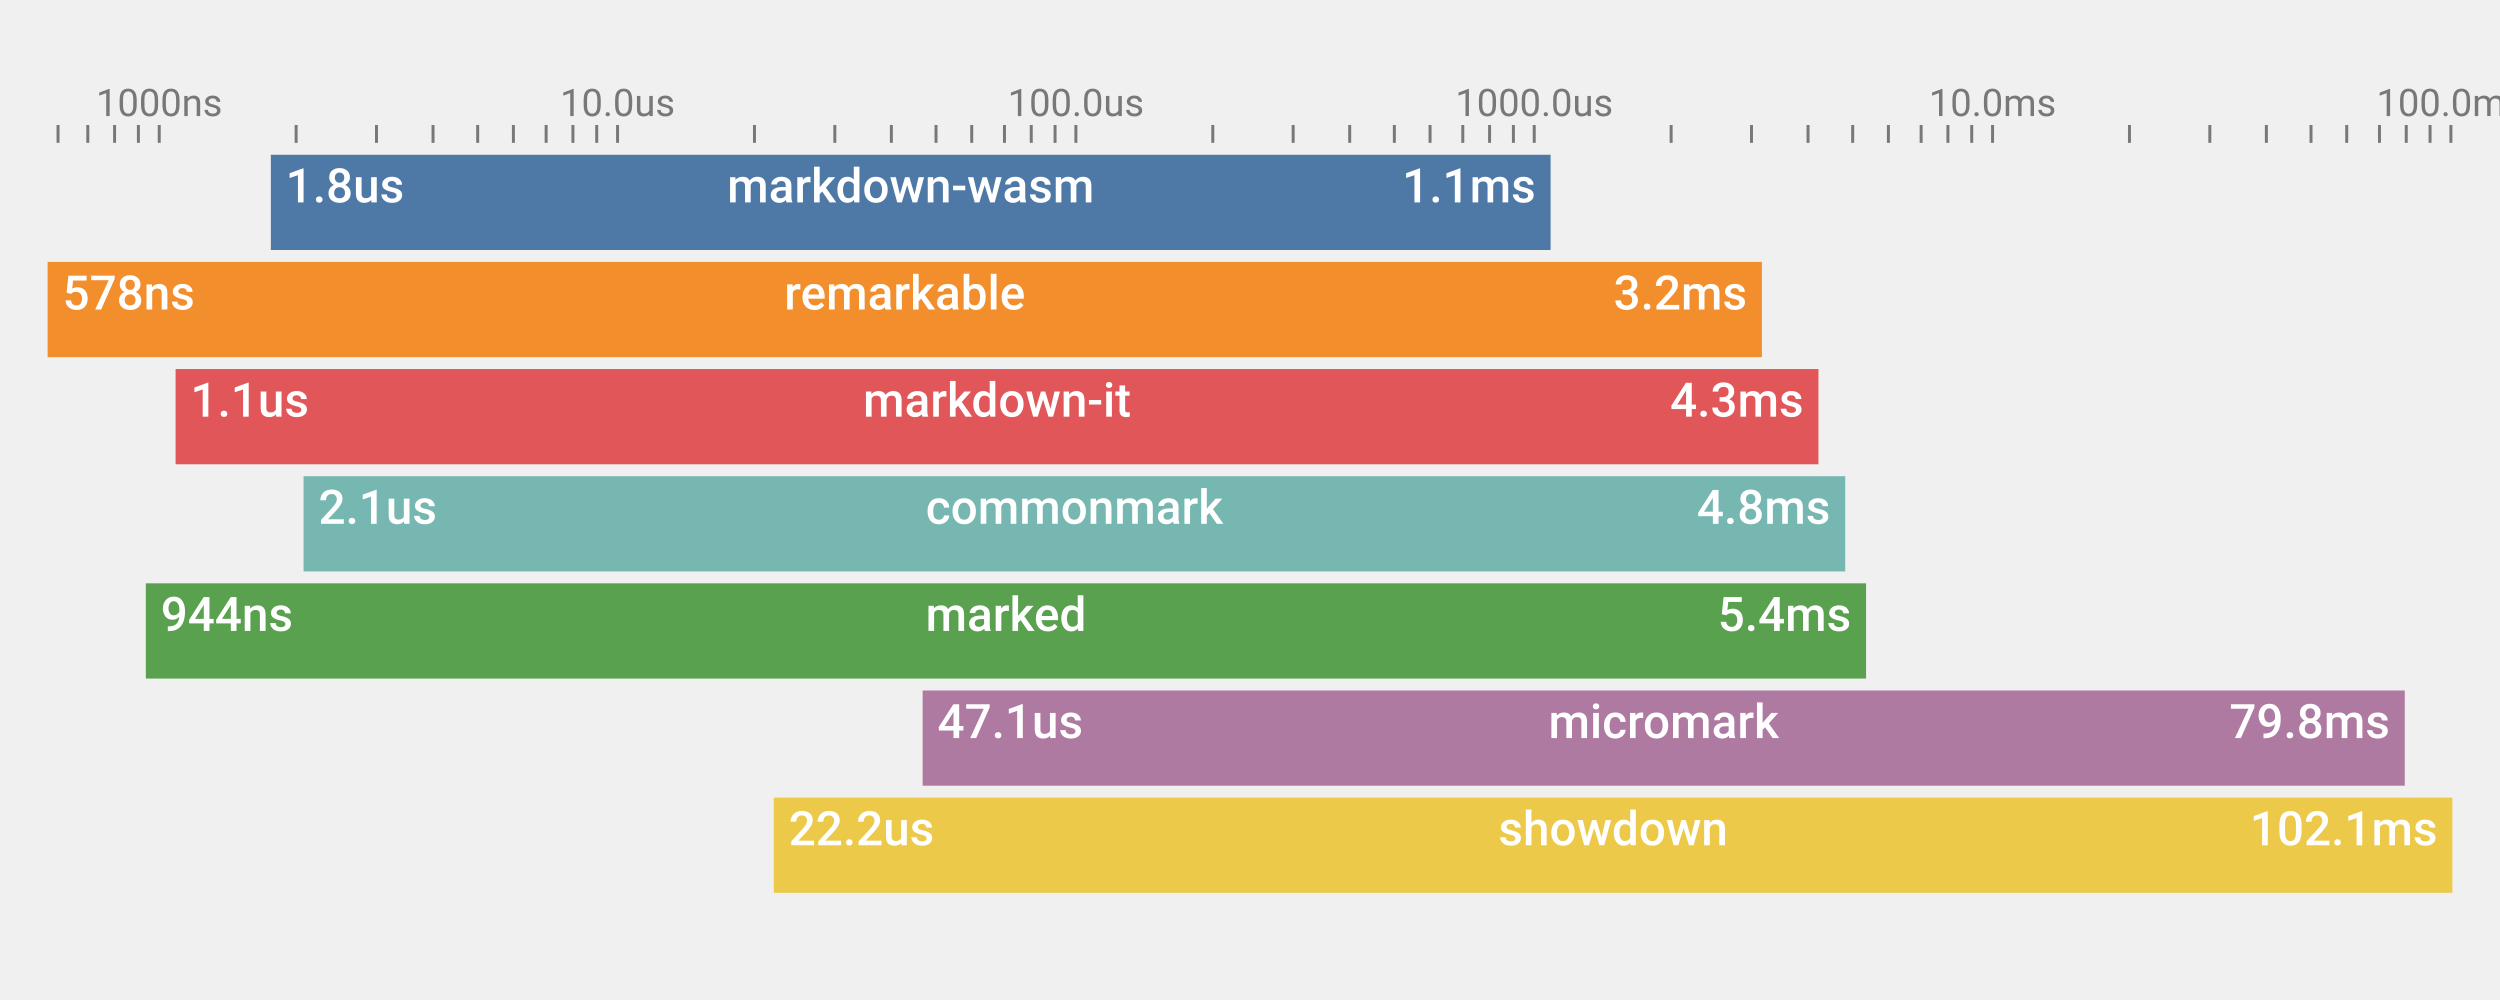
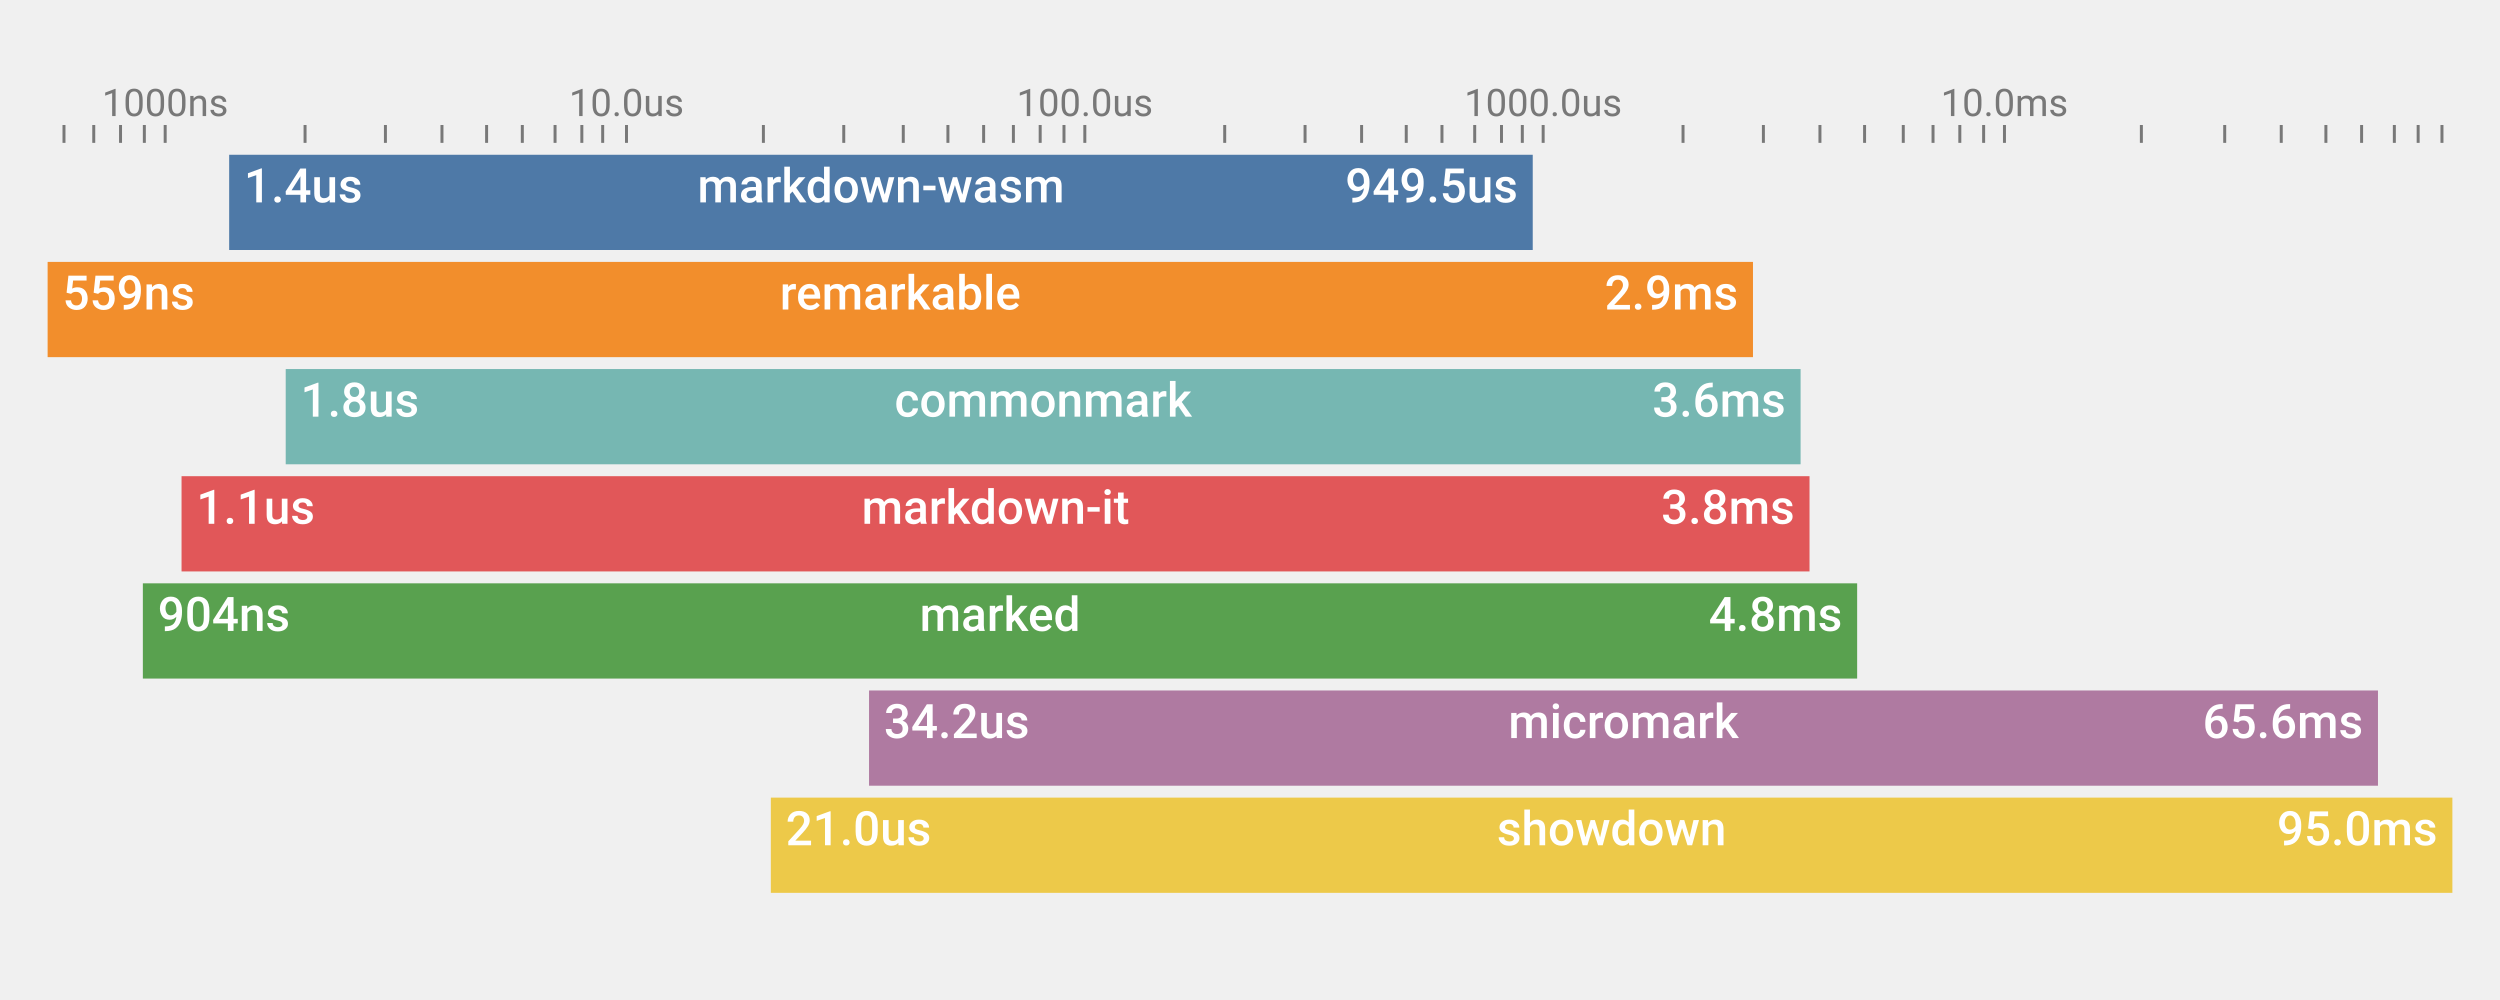
- <svg xmlns="http://www.w3.org/2000/svg" width="840" height="336" font-family="system-ui,-apple-system,&quot;Segoe UI&quot;,Roboto,&quot;Helvetica Neue&quot;,&quot;Noto Sans&quot;,&quot;Liberation Sans&quot;,Arial,sans-serif" font-size="16">
-   <path fill="#4e79a7" d="M91 52h430v32H91z" />
-   <path fill="#f28e2c" d="M16 88h576v32H16z" />
-   <path fill="#e15759" d="M59 124h552v32H59z" />
-   <path fill="#76b7b2" d="M102 160h518v32H102z" />
-   <path fill="#59a14f" d="M49 196h578v32H49z" />
-   <path fill="#af7aa1" d="M310 232h498v32H310z" />
-   <path fill="#edc949" d="M260 268h564v32H260z" />
+ <svg xmlns="http://www.w3.org/2000/svg" width="840" height="336" font-family="system-ui,-apple-system,&quot;Segoe UI&quot;,Roboto,&quot;Helvetica Neue&quot;,&quot;Noto Sans&quot;,&quot;Liberation Sans&quot;,Arial,sans-serif" font-size="16" viewBox="0 0 840 336">
+   <path fill="#4e79a7" d="M77 52h438v32H77z" />
+   <path fill="#f28e2c" d="M16 88h573v32H16z" />
+   <path fill="#76b7b2" d="M96 124h509v32H96z" />
+   <path fill="#e15759" d="M61 160h547v32H61z" />
+   <path fill="#59a14f" d="M48 196h576v32H48z" />
+   <path fill="#af7aa1" d="M292 232h507v32H292z" />
+   <path fill="#edc949" d="M259 268h565v32H259z" />
  <g fill="#fff" font-weight="500" text-anchor="middle">
-     <text x="306" y="68" alignment-baseline="central">markdown-wasm</text>
-     <text x="304" y="104" alignment-baseline="central">remarkable</text>
-     <text x="335" y="140" alignment-baseline="central">markdown-it</text>
-     <text x="361" y="176" alignment-baseline="central">commonmark</text>
-     <text x="338" y="212" alignment-baseline="central">marked</text>
-     <text x="559" y="248" alignment-baseline="central">micromark</text>
-     <text x="542" y="284" alignment-baseline="central">showdown</text>
+     <text x="296" y="68" alignment-baseline="central">markdown-wasm</text>
+     <text x="302.5" y="104" alignment-baseline="central">remarkable</text>
+     <text x="350.5" y="140" alignment-baseline="central">commonmark</text>
+     <text x="334.5" y="176" alignment-baseline="central">markdown-it</text>
+     <text x="336" y="212" alignment-baseline="central">marked</text>
+     <text x="545.5" y="248" alignment-baseline="central">micromark</text>
+     <text x="541.5" y="284" alignment-baseline="central">showdown</text>
  </g>
  <g fill="#fff" font-weight="500">
-     <text x="91" y="68" alignment-baseline="central" dx="5">1.8us</text>
-     <text x="16" y="104" alignment-baseline="central" dx="5">578ns</text>
-     <text x="59" y="140" alignment-baseline="central" dx="5">1.1us</text>
-     <text x="102" y="176" alignment-baseline="central" dx="5">2.1us</text>
-     <text x="49" y="212" alignment-baseline="central" dx="5">944ns</text>
-     <text x="310" y="248" alignment-baseline="central" dx="5">47.1us</text>
-     <text x="260" y="284" alignment-baseline="central" dx="5">22.2us</text>
+     <text x="77" y="68" alignment-baseline="central" dx="5">1.4us</text>
+     <text x="16" y="104" alignment-baseline="central" dx="5">559ns</text>
+     <text x="96" y="140" alignment-baseline="central" dx="5">1.8us</text>
+     <text x="61" y="176" alignment-baseline="central" dx="5">1.1us</text>
+     <text x="48" y="212" alignment-baseline="central" dx="5">904ns</text>
+     <text x="292" y="248" alignment-baseline="central" dx="5">34.2us</text>
+     <text x="259" y="284" alignment-baseline="central" dx="5">21.0us</text>
  </g>
  <g fill="#fff" font-weight="500" text-anchor="end">
-     <text x="521" y="68" alignment-baseline="central" dx="-5">1.1ms</text>
-     <text x="592" y="104" alignment-baseline="central" dx="-5">3.2ms</text>
-     <text x="611" y="140" alignment-baseline="central" dx="-5">4.3ms</text>
-     <text x="620" y="176" alignment-baseline="central" dx="-5">4.8ms</text>
-     <text x="627" y="212" alignment-baseline="central" dx="-5">5.4ms</text>
-     <text x="808" y="248" alignment-baseline="central" dx="-5">79.8ms</text>
-     <text x="824" y="284" alignment-baseline="central" dx="-5">102.1ms</text>
+     <text x="515" y="68" alignment-baseline="central" dx="-5">949.5us</text>
+     <text x="589" y="104" alignment-baseline="central" dx="-5">2.9ms</text>
+     <text x="605" y="140" alignment-baseline="central" dx="-5">3.6ms</text>
+     <text x="608" y="176" alignment-baseline="central" dx="-5">3.8ms</text>
+     <text x="624" y="212" alignment-baseline="central" dx="-5">4.8ms</text>
+     <text x="799" y="248" alignment-baseline="central" dx="-5">65.6ms</text>
+     <text x="824" y="284" alignment-baseline="central" dx="-5">95.0ms</text>
  </g>
  <g fill="none" font-size="12.8" opacity=".5" text-anchor="middle">
-     <path stroke="currentColor" d="M19.5 48v-6m10 6v-6m9 6v-6m8 6v-6" class="tick" opacity="1" />
+     <path stroke="currentColor" d="M21.5 48v-6m10 6v-6m9 6v-6m8 6v-6" class="tick" opacity="1" />
    <g class="tick" opacity="1">
-       <path stroke="currentColor" d="M53.5 48v-6" />
-       <text y="-9" fill="currentColor" dy="0em" transform="translate(53.5 48)">1000ns</text>
+       <path stroke="currentColor" d="M55.5 48v-6" />
+       <text y="-9" fill="currentColor" dy="0em" transform="translate(55.5 48)">1000ns</text>
    </g>
-     <path stroke="currentColor" d="M99.5 48v-6m27 6v-6m19 6v-6m15 6v-6m12 6v-6m11 6v-6m9 6v-6m8 6v-6" class="tick" opacity="1" />
+     <path stroke="currentColor" d="M102.5 48v-6m27 6v-6m19 6v-6m15 6v-6m12 6v-6m11 6v-6m9 6v-6m7 6v-6" class="tick" opacity="1" />
    <g class="tick" opacity="1">
-       <path stroke="currentColor" d="M207.5 48v-6" />
-       <text y="-9" fill="currentColor" dy="0em" transform="translate(207.5 48)">10.0us</text>
+       <path stroke="currentColor" d="M210.5 48v-6" />
+       <text y="-9" fill="currentColor" dy="0em" transform="translate(210.5 48)">10.0us</text>
    </g>
-     <path stroke="currentColor" d="M253.5 48v-6m27 6v-6m19 6v-6m15 6v-6m12 6v-6m11 6v-6m9 6v-6m8 6v-6" class="tick" opacity="1" />
+     <path stroke="currentColor" d="M256.5 48v-6m27 6v-6m20 6v-6m15 6v-6m12 6v-6m10 6v-6m9 6v-6m8 6v-6" class="tick" opacity="1" />
    <g class="tick" opacity="1">
-       <path stroke="currentColor" d="M361.5 48v-6" />
-       <text y="-9" fill="currentColor" dy="0em" transform="translate(361.5 48)">100.0us</text>
+       <path stroke="currentColor" d="M364.5 48v-6" />
+       <text y="-9" fill="currentColor" dy="0em" transform="translate(364.5 48)">100.0us</text>
    </g>
-     <path stroke="currentColor" d="M407.5 48v-6m27 6v-6m19 6v-6m15 6v-6m12 6v-6m11 6v-6m9 6v-6m8 6v-6" class="tick" opacity="1" />
+     <path stroke="currentColor" d="M411.5 48v-6m27 6v-6m19 6v-6m15 6v-6m12 6v-6m11 6v-6m9 6v-6m7 6v-6" class="tick" opacity="1" />
    <g class="tick" opacity="1">
-       <path stroke="currentColor" d="M515.5 48v-6" />
-       <text y="-9" fill="currentColor" dy="0em" transform="translate(515.5 48)">1000.0us</text>
+       <path stroke="currentColor" d="M518.5 48v-6" />
+       <text y="-9" fill="currentColor" dy="0em" transform="translate(518.5 48)">1000.0us</text>
    </g>
-     <path stroke="currentColor" d="M561.5 48v-6m27 6v-6m19 6v-6m15 6v-6m12 6v-6m11 6v-6m9 6v-6m8 6v-6" class="tick" opacity="1" />
+     <path stroke="currentColor" d="M565.5 48v-6m27 6v-6m19 6v-6m15 6v-6m13 6v-6m10 6v-6m9 6v-6m8 6v-6" class="tick" opacity="1" />
    <g class="tick" opacity="1">
-       <path stroke="currentColor" d="M669.5 48v-6" />
-       <text y="-9" fill="currentColor" dy="0em" transform="translate(669.5 48)">10.0ms</text>
+       <path stroke="currentColor" d="M673.5 48v-6" />
+       <text y="-9" fill="currentColor" dy="0em" transform="translate(673.5 48)">10.0ms</text>
    </g>
-     <path stroke="currentColor" d="M715.5 48v-6m27 6v-6m19 6v-6m15 6v-6m12 6v-6m11 6v-6m9 6v-6m8 6v-6" class="tick" opacity="1" />
-     <g class="tick" opacity="1">
-       <path stroke="currentColor" d="M823.5 48v-6" />
-       <text y="-9" fill="currentColor" dy="0em" transform="translate(823.5 48)">100.0ms</text>
-     </g>
+     <path stroke="currentColor" d="M719.5 48v-6m28 6v-6m19 6v-6m15 6v-6m12 6v-6m11 6v-6m8 6v-6m8 6v-6" class="tick" opacity="1" />
  </g>
</svg>
